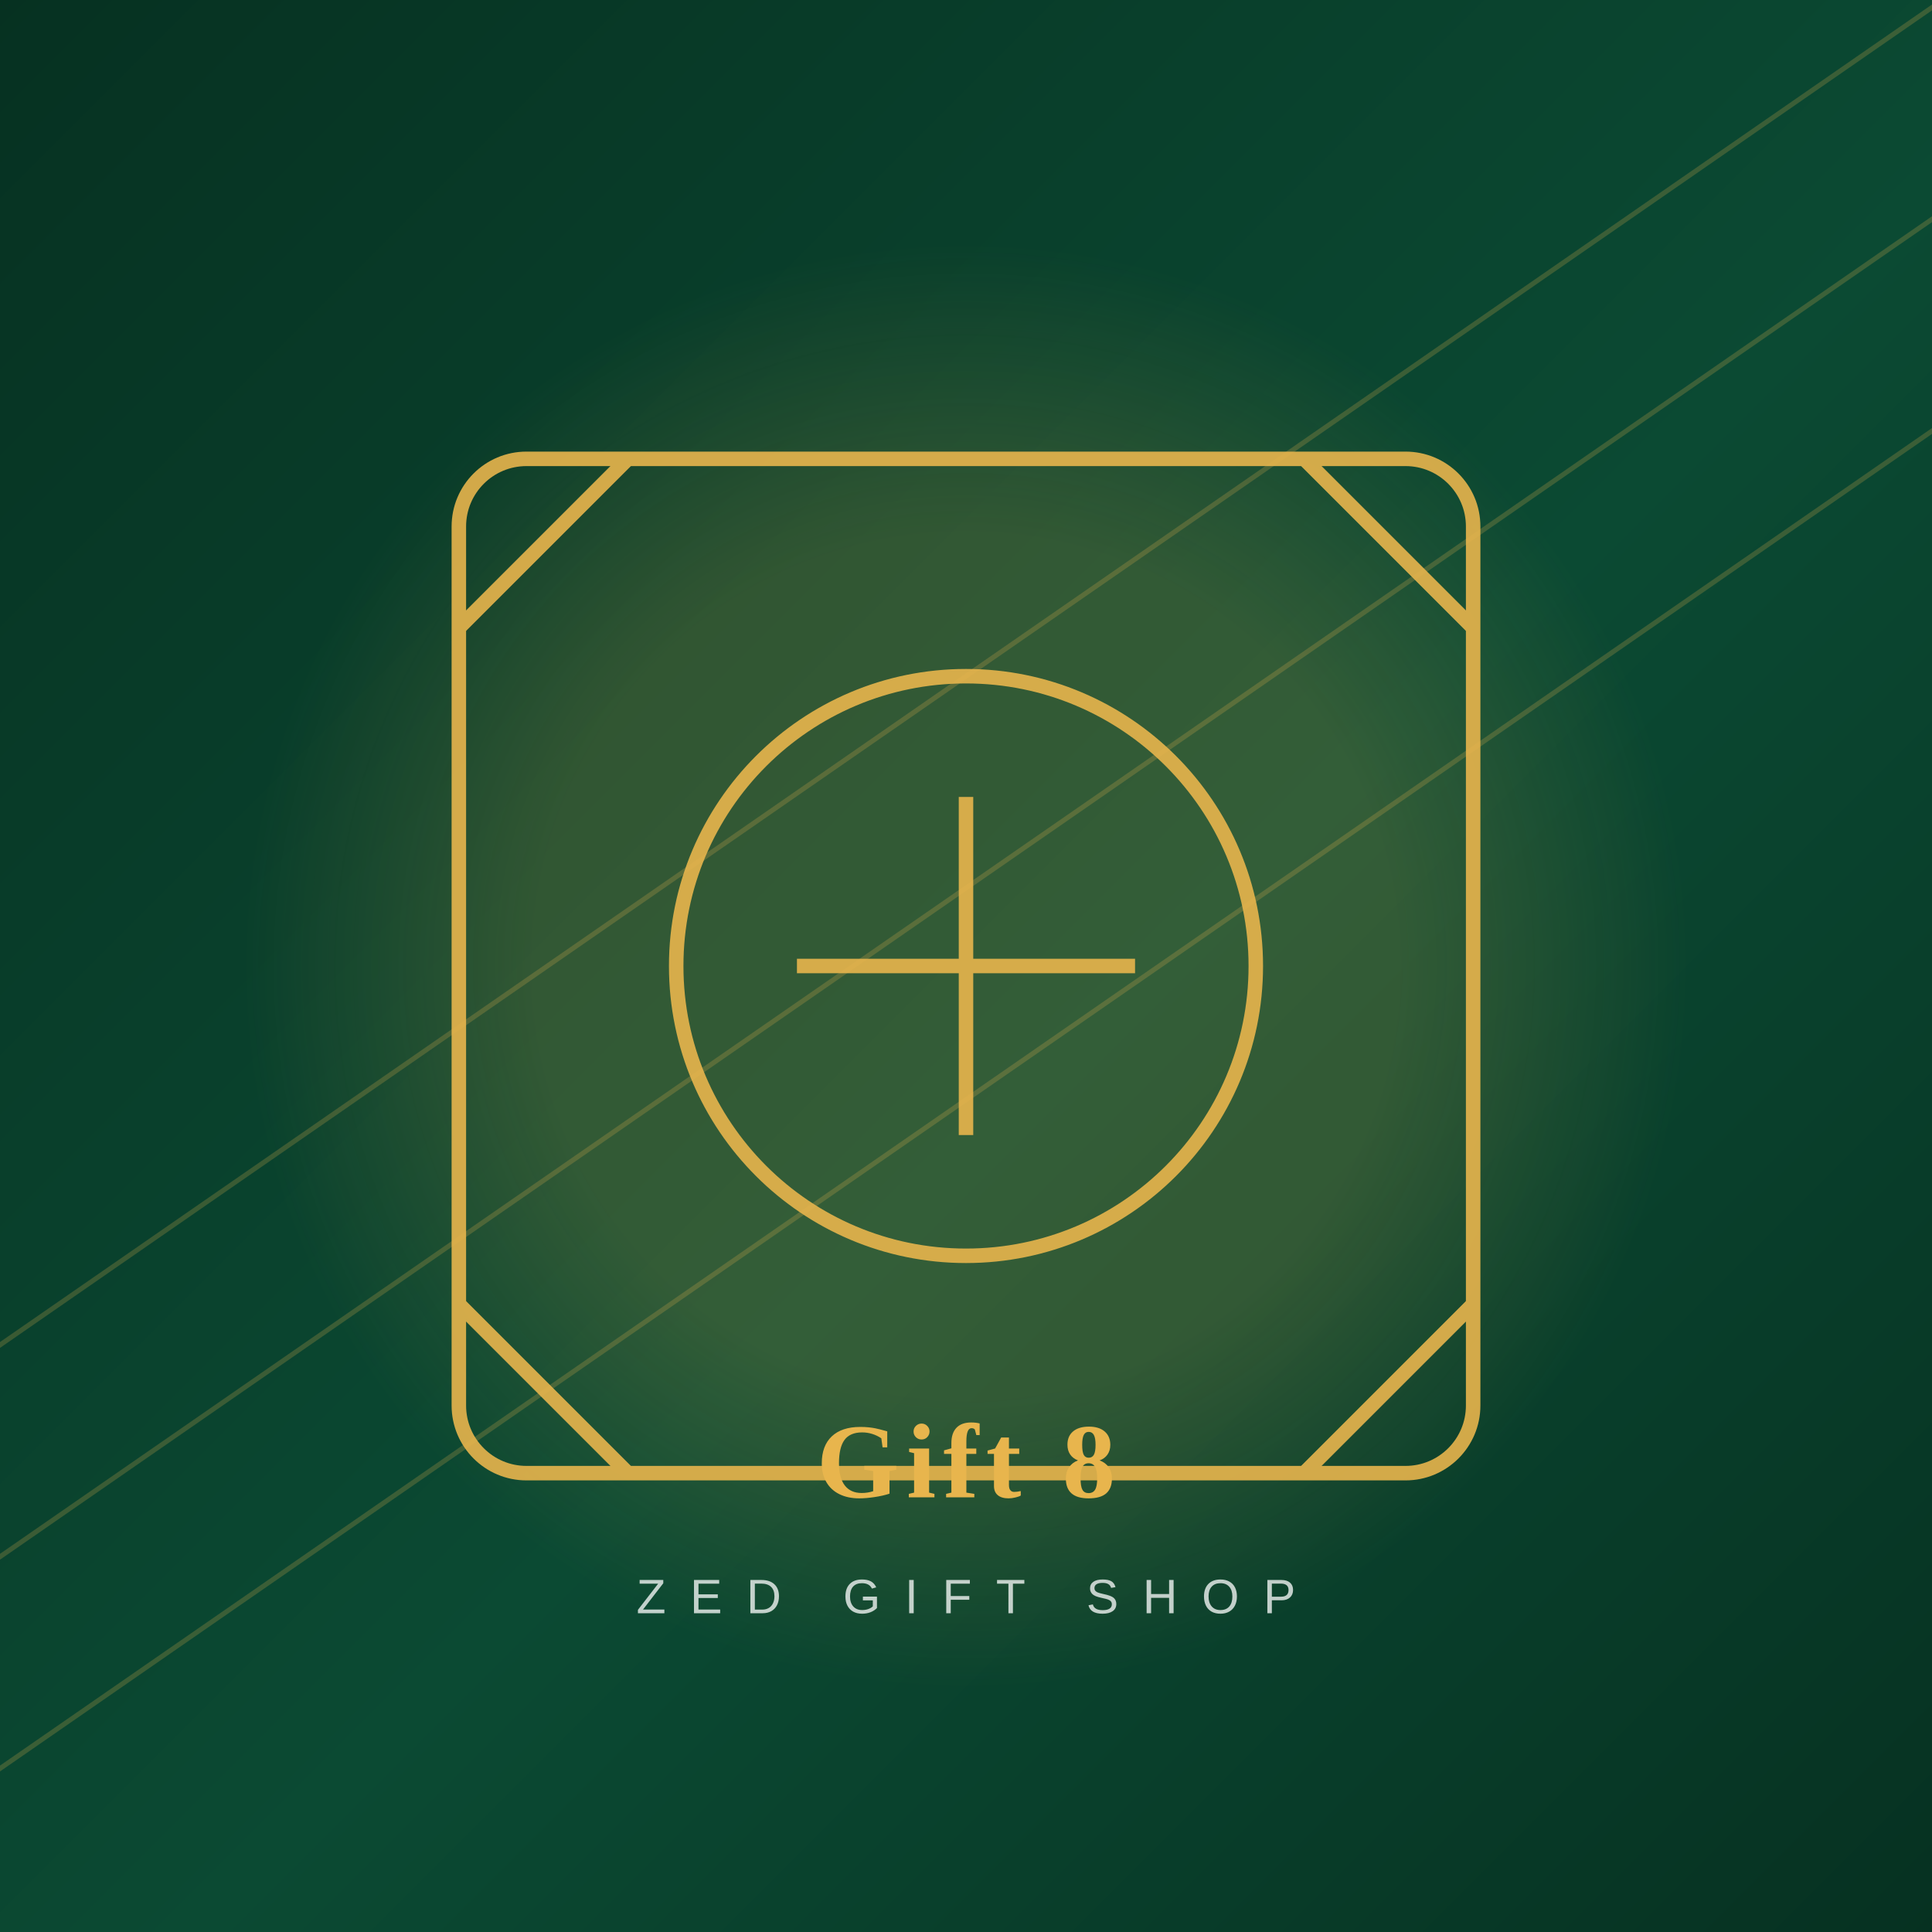
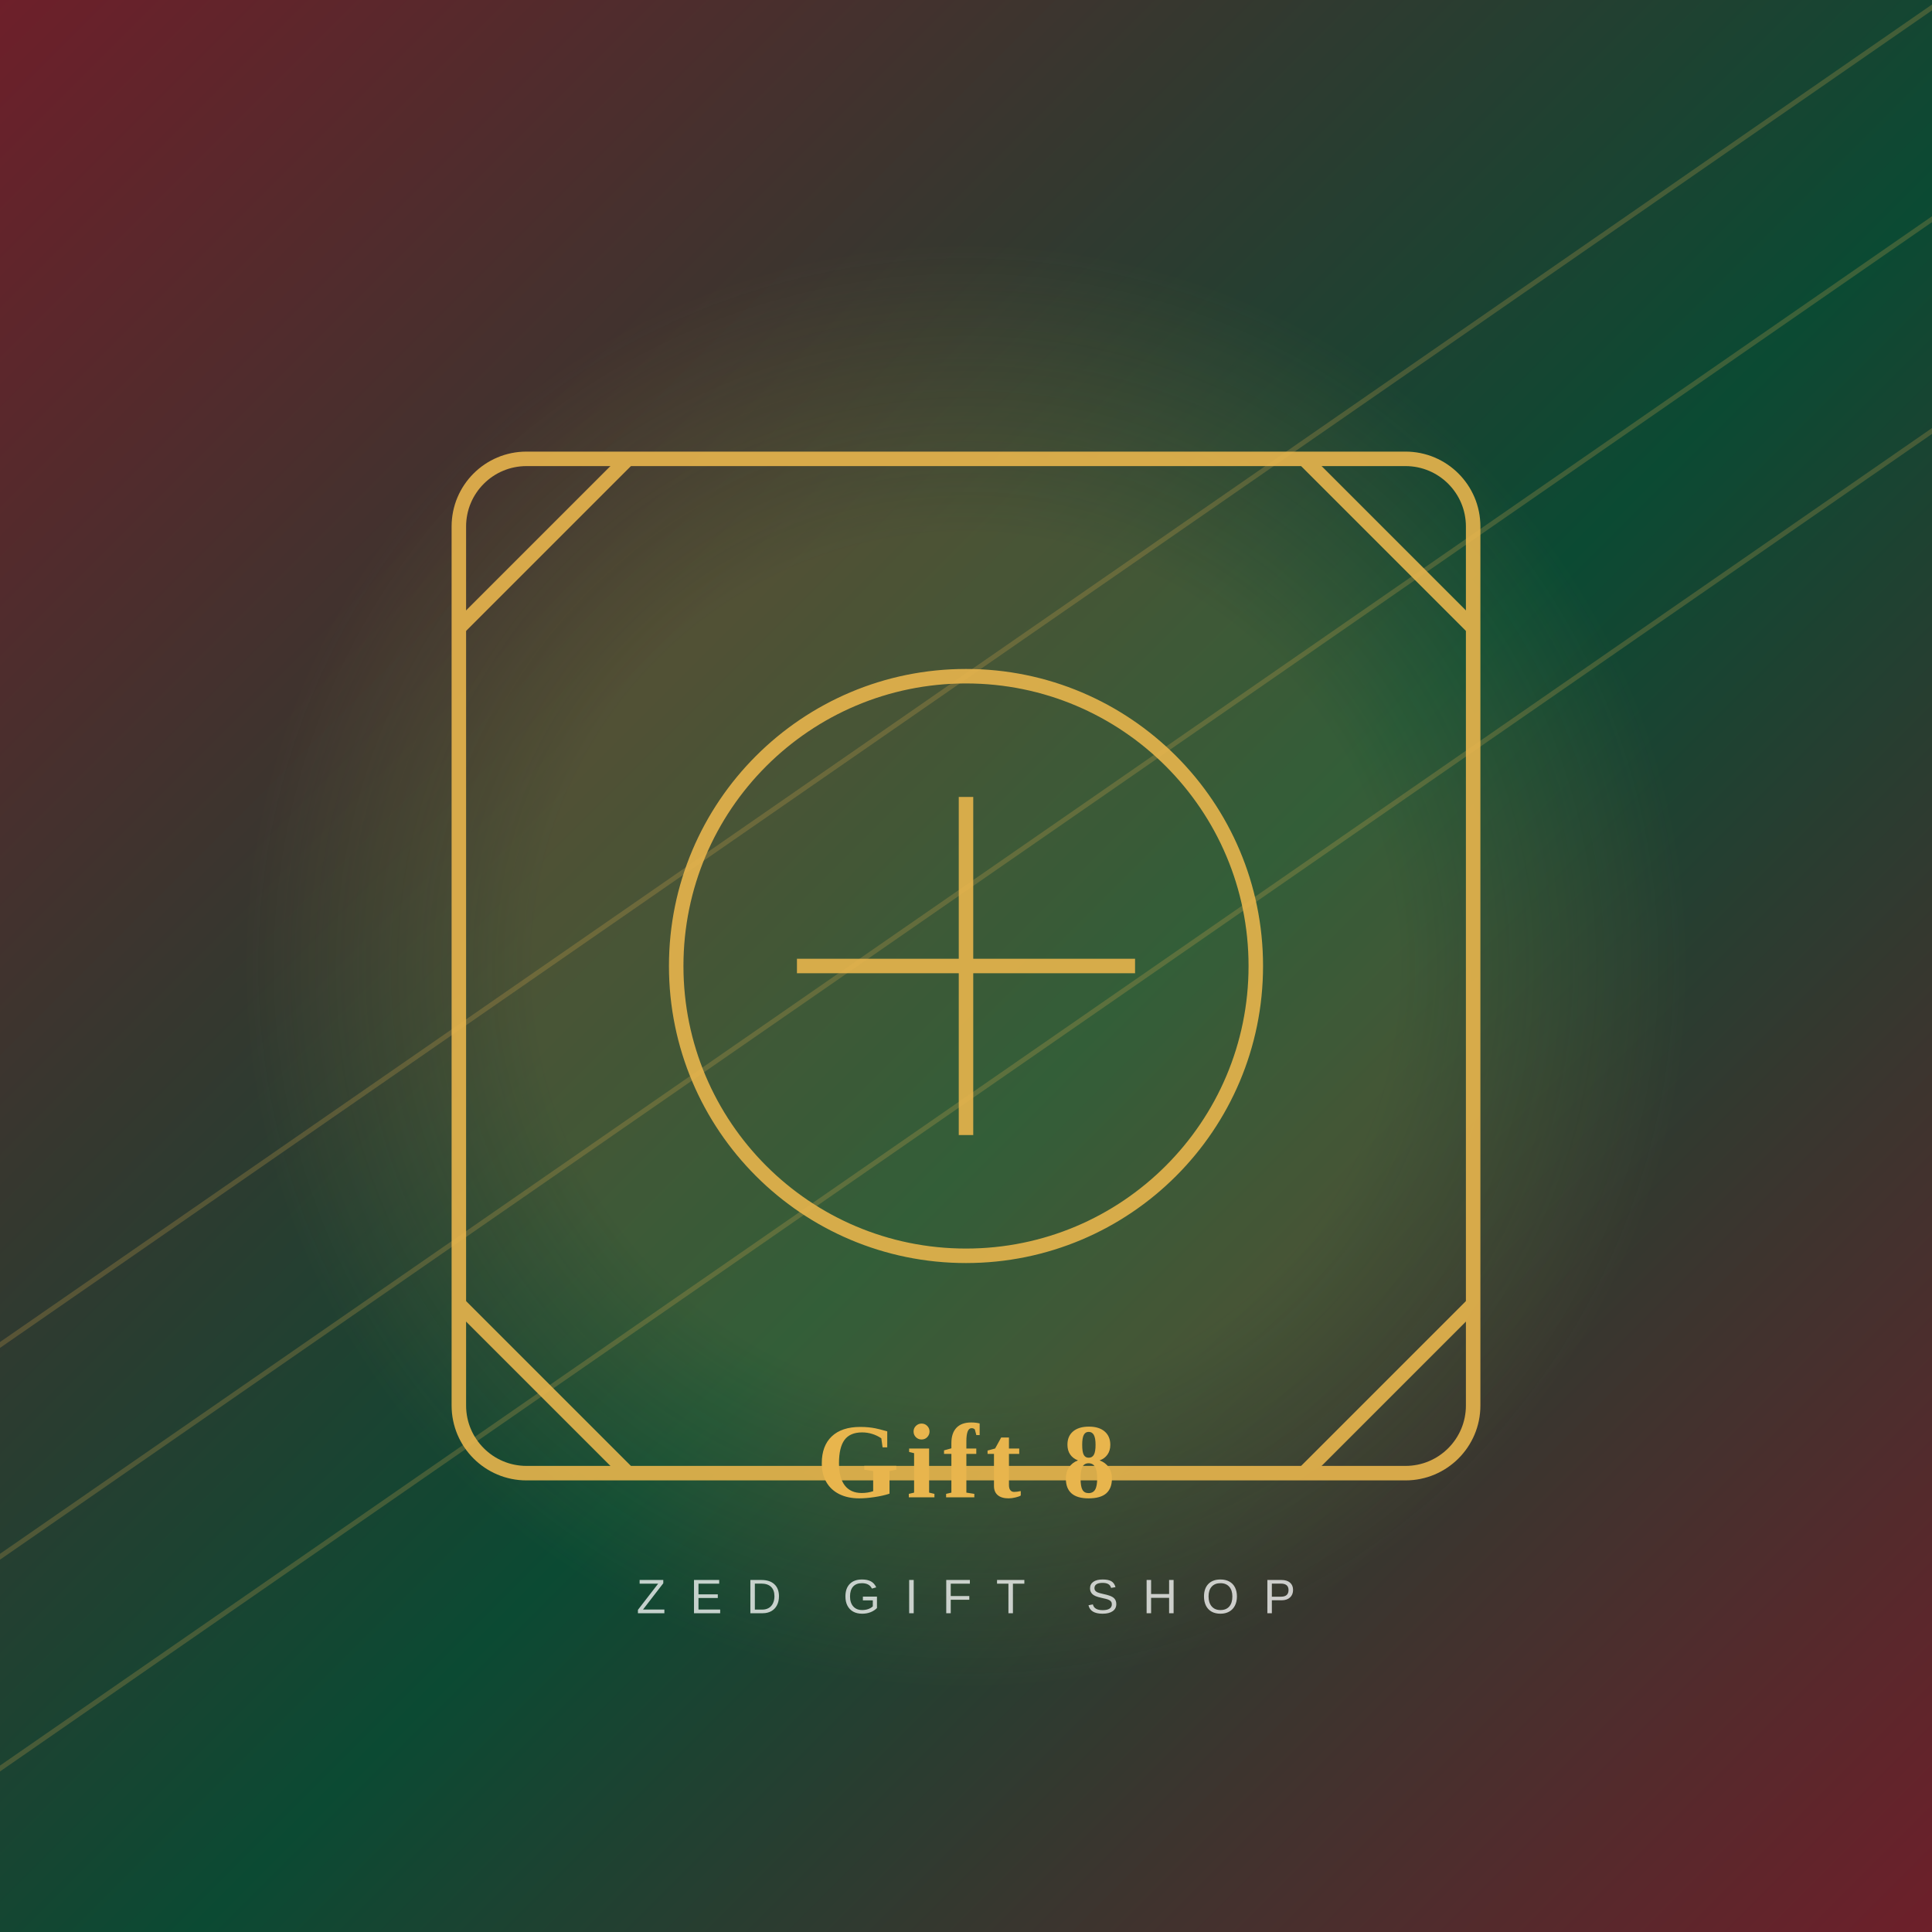
<svg xmlns="http://www.w3.org/2000/svg" width="800" height="800" viewBox="0 0 800 800">
  <defs>
    <linearGradient id="bg" x1="0" y1="0" x2="1" y2="1">
-       <stop offset="0" stop-color="#063121" />
+       <stop offset="0" stop-color="#6E1F2A" />
      <stop offset="0.55" stop-color="#0b4a33" />
-       <stop offset="1" stop-color="#063121" />
+       <stop offset="1" stop-color="#6E1F2A" />
    </linearGradient>
    <radialGradient id="glow" cx="0.5" cy="0.5" r="0.5">
      <stop offset="0.6" stop-color="#E8B54D" stop-opacity="0.18" />
      <stop offset="1" stop-color="#E8B54D" stop-opacity="0" />
    </radialGradient>
  </defs>
  <rect width="800" height="800" fill="url(#bg)" />
  <circle cx="400" cy="400" r="300" fill="url(#glow)" />
  <g stroke="#E8B54D" stroke-opacity="0.22" stroke-width="2">
    <path d="M-120 640 L920 -80" />
    <path d="M-80 700 L960 -20" />
    <path d="M-40 760 L1000 40" />
  </g>
  <g fill="none" stroke="#E8B54D" stroke-width="6" opacity="0.9">
    <rect x="190" y="190" width="420" height="420" rx="28" />
    <path d="M260 190 L190 260 M540 190 L610 260 M260 610 L190 540 M540 610 L610 540" />
    <circle cx="400" cy="400" r="120" />
    <path d="M400 330 L400 470 M330 400 L470 400" />
  </g>
  <text x="400" y="620" text-anchor="middle" font-family="Georgia, 'Times New Roman', serif" font-size="44" font-weight="bold" letter-spacing="3" fill="#E8B54D">Gift 8</text>
  <text x="400" y="668" text-anchor="middle" font-family="Arial, sans-serif" font-size="20" letter-spacing="10" fill="#ffffff" fill-opacity="0.75">ZED GIFT SHOP</text>
</svg>
